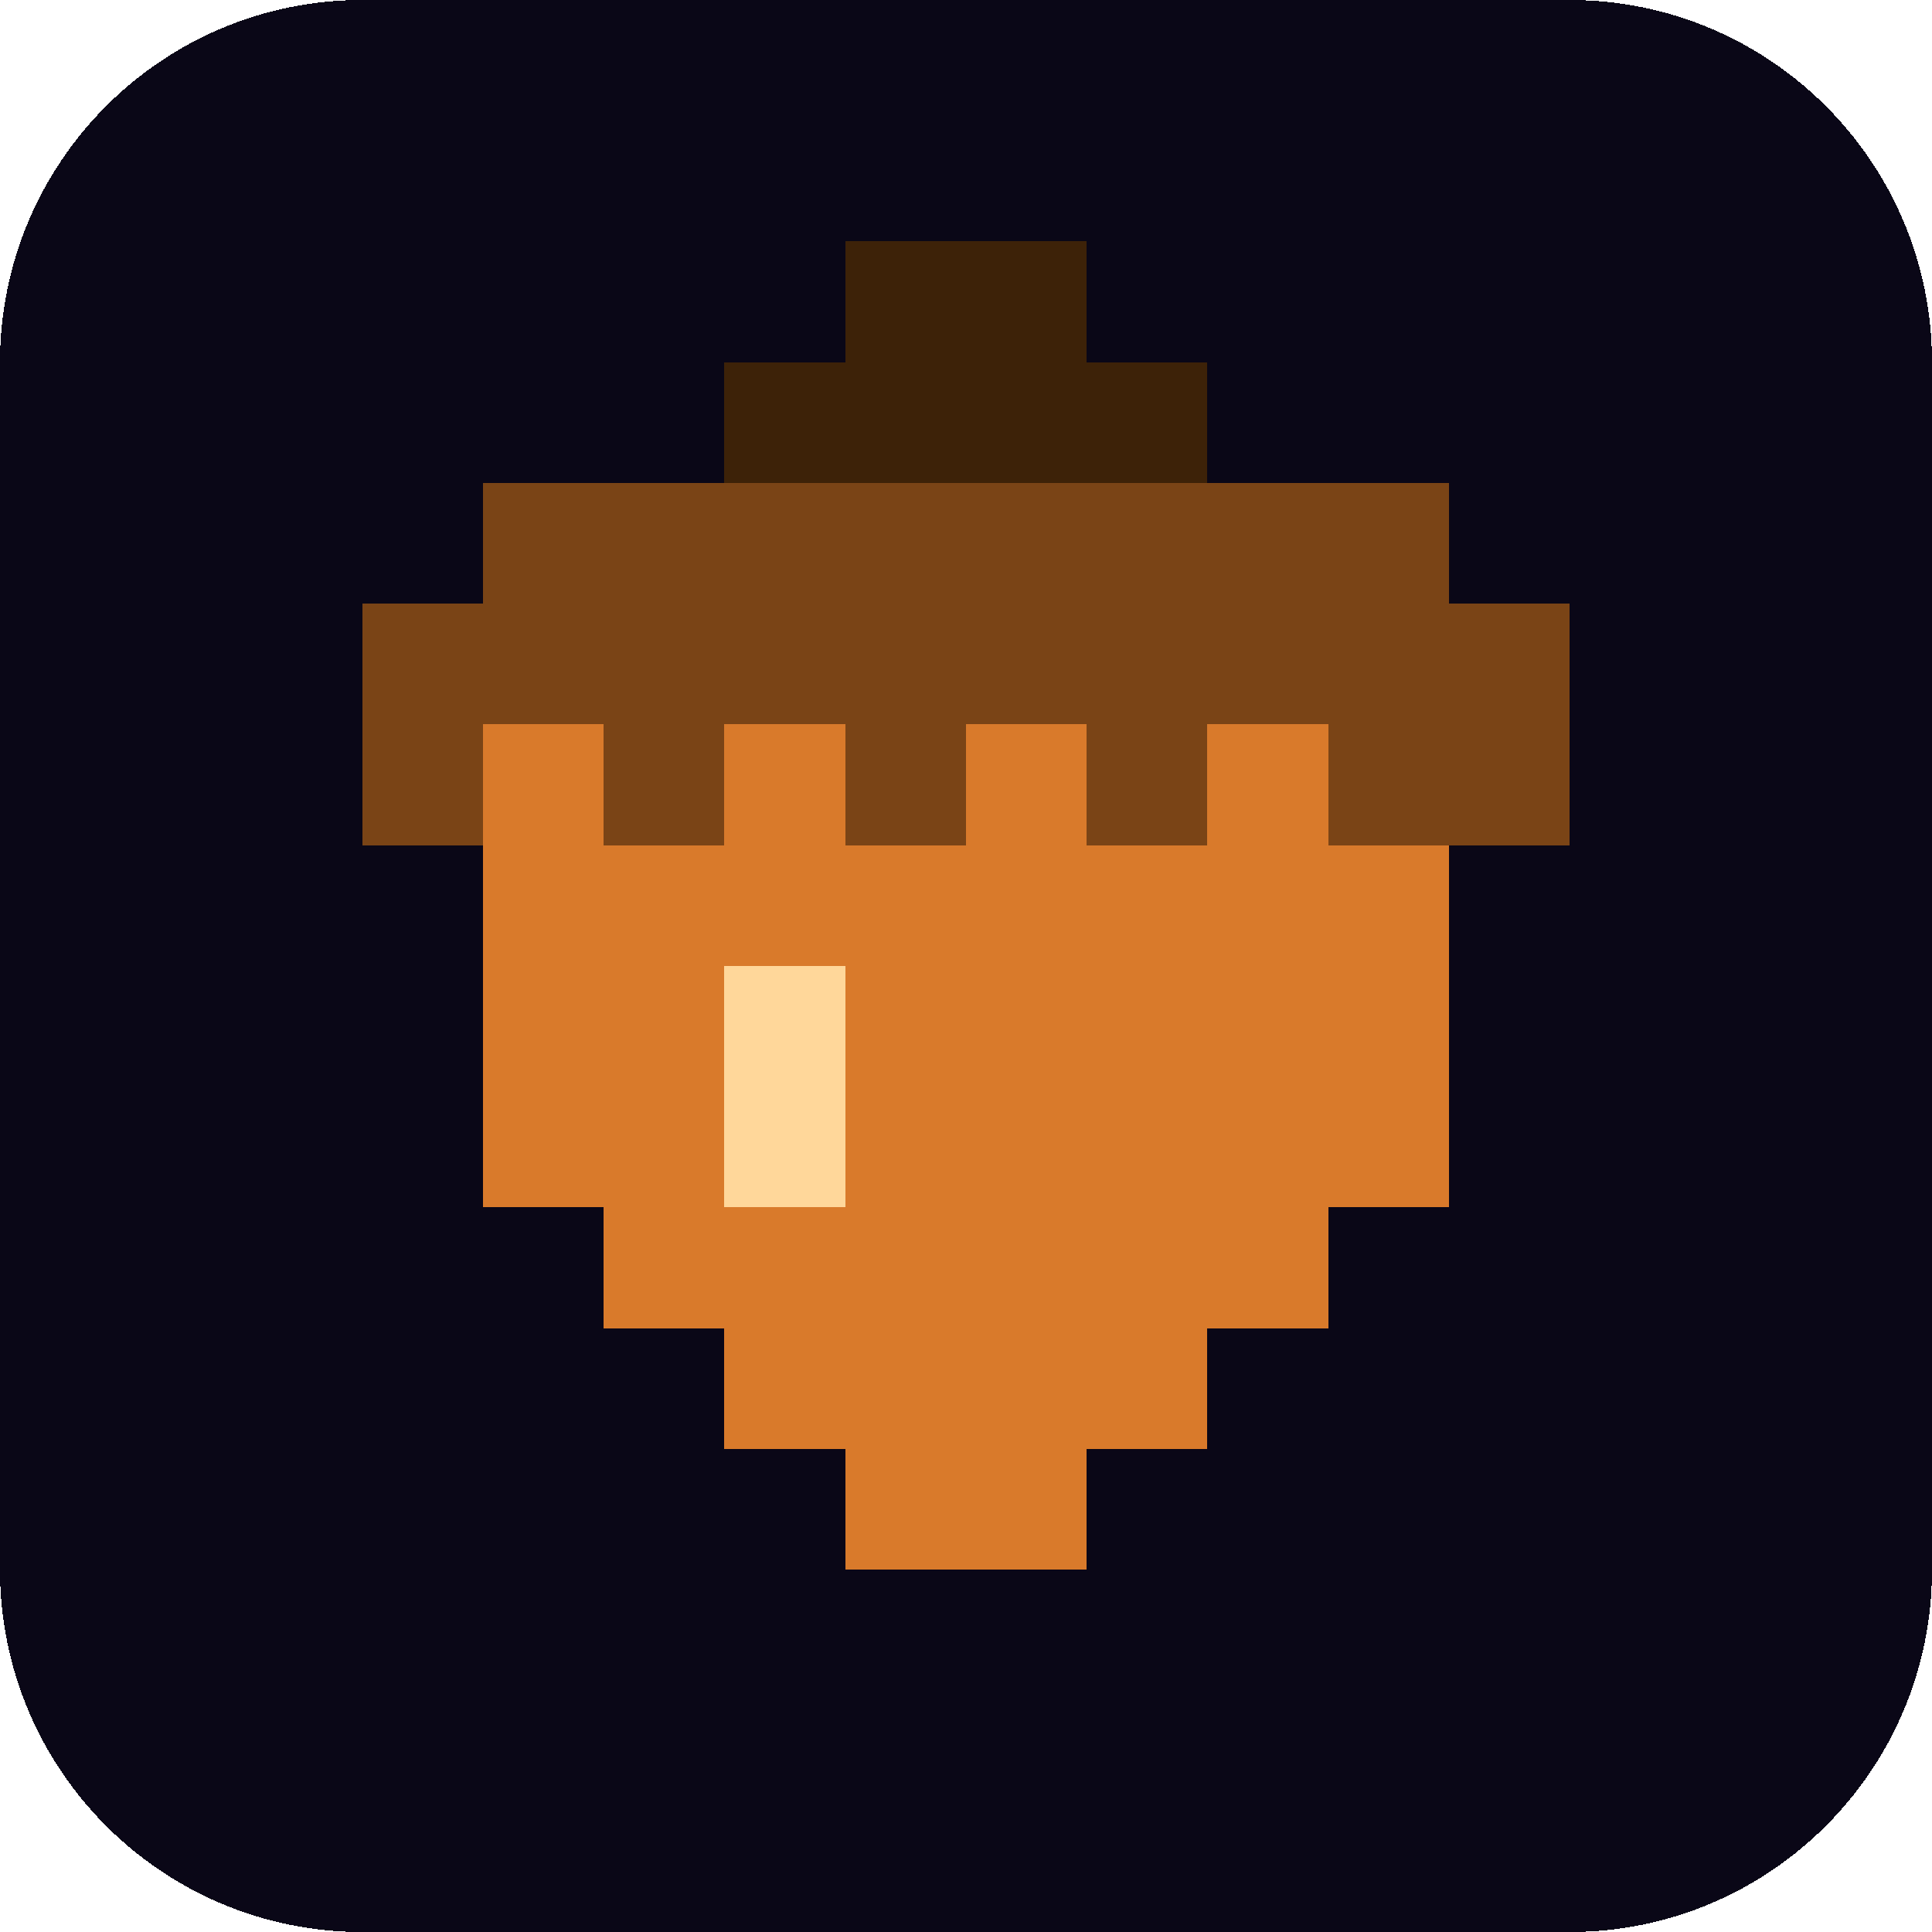
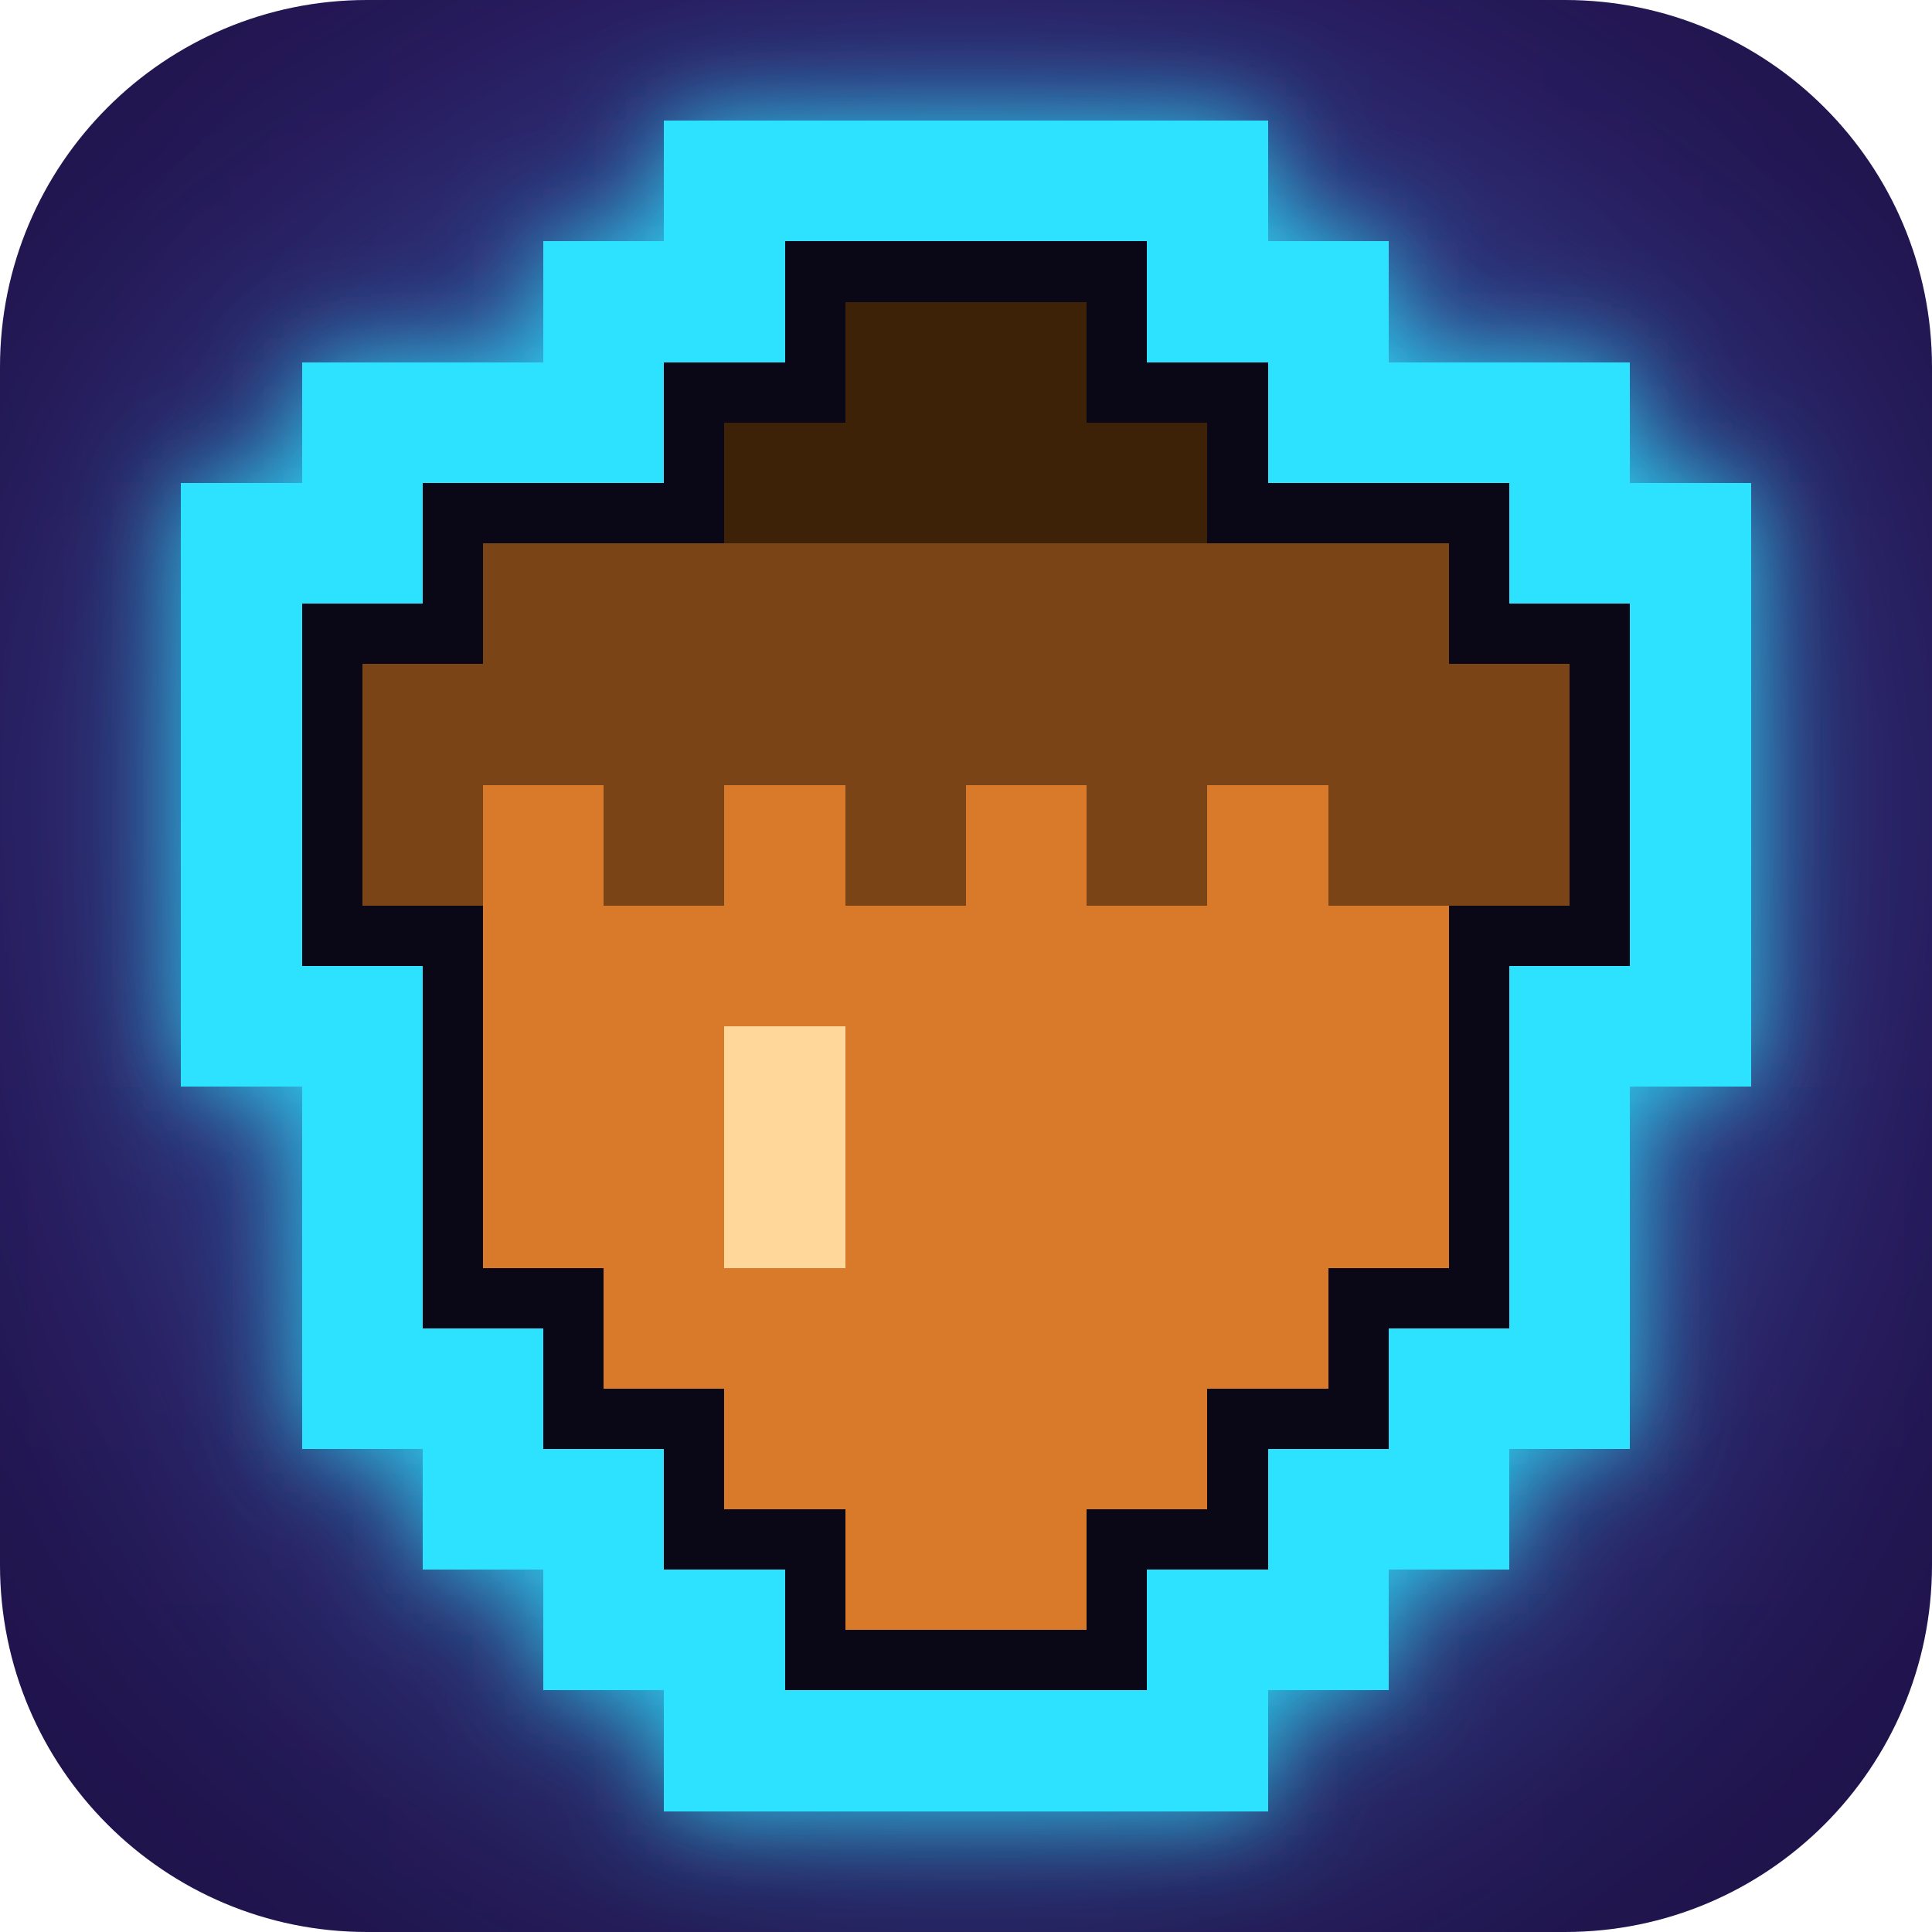
- <svg xmlns="http://www.w3.org/2000/svg" viewBox="0 0 16 16" shape-rendering="crispEdges">
-   <rect width="16" height="16" rx="3" fill="#0a0717" />
-   <rect x="7" y="2" width="1" height="1" fill="#3d2208" />
-   <rect x="8" y="2" width="1" height="1" fill="#3d2208" />
-   <rect x="6" y="3" width="1" height="1" fill="#3d2208" />
-   <rect x="7" y="3" width="1" height="1" fill="#3d2208" />
-   <rect x="8" y="3" width="1" height="1" fill="#3d2208" />
-   <rect x="9" y="3" width="1" height="1" fill="#3d2208" />
-   <rect x="4" y="4" width="1" height="1" fill="#7a4416" />
-   <rect x="5" y="4" width="1" height="1" fill="#7a4416" />
-   <rect x="6" y="4" width="1" height="1" fill="#7a4416" />
-   <rect x="7" y="4" width="1" height="1" fill="#7a4416" />
-   <rect x="8" y="4" width="1" height="1" fill="#7a4416" />
-   <rect x="9" y="4" width="1" height="1" fill="#7a4416" />
-   <rect x="10" y="4" width="1" height="1" fill="#7a4416" />
-   <rect x="11" y="4" width="1" height="1" fill="#7a4416" />
-   <rect x="3" y="5" width="1" height="1" fill="#7a4416" />
-   <rect x="4" y="5" width="1" height="1" fill="#7a4416" />
-   <rect x="5" y="5" width="1" height="1" fill="#7a4416" />
-   <rect x="6" y="5" width="1" height="1" fill="#7a4416" />
-   <rect x="7" y="5" width="1" height="1" fill="#7a4416" />
-   <rect x="8" y="5" width="1" height="1" fill="#7a4416" />
-   <rect x="9" y="5" width="1" height="1" fill="#7a4416" />
-   <rect x="10" y="5" width="1" height="1" fill="#7a4416" />
-   <rect x="11" y="5" width="1" height="1" fill="#7a4416" />
-   <rect x="12" y="5" width="1" height="1" fill="#7a4416" />
-   <rect x="3" y="6" width="1" height="1" fill="#7a4416" />
-   <rect x="4" y="6" width="1" height="1" fill="#d97a2b" />
-   <rect x="5" y="6" width="1" height="1" fill="#7a4416" />
-   <rect x="6" y="6" width="1" height="1" fill="#d97a2b" />
-   <rect x="7" y="6" width="1" height="1" fill="#7a4416" />
-   <rect x="8" y="6" width="1" height="1" fill="#d97a2b" />
-   <rect x="9" y="6" width="1" height="1" fill="#7a4416" />
-   <rect x="10" y="6" width="1" height="1" fill="#d97a2b" />
-   <rect x="11" y="6" width="1" height="1" fill="#7a4416" />
-   <rect x="12" y="6" width="1" height="1" fill="#7a4416" />
-   <rect x="4" y="7" width="1" height="1" fill="#d97a2b" />
-   <rect x="5" y="7" width="1" height="1" fill="#d97a2b" />
-   <rect x="6" y="7" width="1" height="1" fill="#d97a2b" />
-   <rect x="7" y="7" width="1" height="1" fill="#d97a2b" />
-   <rect x="8" y="7" width="1" height="1" fill="#d97a2b" />
-   <rect x="9" y="7" width="1" height="1" fill="#d97a2b" />
-   <rect x="10" y="7" width="1" height="1" fill="#d97a2b" />
-   <rect x="11" y="7" width="1" height="1" fill="#d97a2b" />
-   <rect x="4" y="8" width="1" height="1" fill="#d97a2b" />
-   <rect x="5" y="8" width="1" height="1" fill="#d97a2b" />
-   <rect x="6" y="8" width="1" height="1" fill="#ffd79a" />
-   <rect x="7" y="8" width="1" height="1" fill="#d97a2b" />
-   <rect x="8" y="8" width="1" height="1" fill="#d97a2b" />
-   <rect x="9" y="8" width="1" height="1" fill="#d97a2b" />
-   <rect x="10" y="8" width="1" height="1" fill="#d97a2b" />
-   <rect x="11" y="8" width="1" height="1" fill="#d97a2b" />
-   <rect x="4" y="9" width="1" height="1" fill="#d97a2b" />
-   <rect x="5" y="9" width="1" height="1" fill="#d97a2b" />
-   <rect x="6" y="9" width="1" height="1" fill="#ffd79a" />
-   <rect x="7" y="9" width="1" height="1" fill="#d97a2b" />
-   <rect x="8" y="9" width="1" height="1" fill="#d97a2b" />
-   <rect x="9" y="9" width="1" height="1" fill="#d97a2b" />
-   <rect x="10" y="9" width="1" height="1" fill="#d97a2b" />
-   <rect x="11" y="9" width="1" height="1" fill="#d97a2b" />
-   <rect x="5" y="10" width="1" height="1" fill="#d97a2b" />
-   <rect x="6" y="10" width="1" height="1" fill="#d97a2b" />
-   <rect x="7" y="10" width="1" height="1" fill="#d97a2b" />
-   <rect x="8" y="10" width="1" height="1" fill="#d97a2b" />
-   <rect x="9" y="10" width="1" height="1" fill="#d97a2b" />
-   <rect x="10" y="10" width="1" height="1" fill="#d97a2b" />
-   <rect x="6" y="11" width="1" height="1" fill="#d97a2b" />
-   <rect x="7" y="11" width="1" height="1" fill="#d97a2b" />
-   <rect x="8" y="11" width="1" height="1" fill="#d97a2b" />
-   <rect x="9" y="11" width="1" height="1" fill="#d97a2b" />
-   <rect x="7" y="12" width="1" height="1" fill="#d97a2b" />
-   <rect x="8" y="12" width="1" height="1" fill="#d97a2b" />
+ <svg xmlns="http://www.w3.org/2000/svg" viewBox="0 0 32 32">
+   <defs>
+     <radialGradient id="bg" cx="0.5" cy="0.46" r="0.78">
+       <stop offset="0" stop-color="#5b2aa8" />
+       <stop offset="0.38" stop-color="#33186e" />
+       <stop offset="0.75" stop-color="#22144f" />
+       <stop offset="1" stop-color="#1c1046" />
+     </radialGradient>
+     <clipPath id="tile">
+       <rect width="32" height="32" rx="6.08" />
+     </clipPath>
+     <filter id="g0" x="-50%" y="-50%" width="200%" height="200%">
+       <feGaussianBlur stdDeviation="3.30" />
+     </filter>
+     <filter id="g1" x="-50%" y="-50%" width="200%" height="200%">
+       <feGaussianBlur stdDeviation="0.83" />
+     </filter>
+   </defs>
+   <g clip-path="url(#tile)">
+     <rect width="32" height="32" fill="url(#bg)" />
+     <g fill="#2de2ff" opacity="0.35" filter="url(#g0)">
+       <rect x="11" y="2" width="10" height="1" />
+       <rect x="11" y="3" width="10" height="1" />
+       <rect x="9" y="4" width="14" height="1" />
+       <rect x="9" y="5" width="14" height="1" />
+       <rect x="5" y="6" width="22" height="1" />
+       <rect x="5" y="7" width="22" height="1" />
+       <rect x="3" y="8" width="26" height="1" />
+       <rect x="3" y="9" width="26" height="1" />
+       <rect x="3" y="10" width="26" height="1" />
+       <rect x="3" y="11" width="26" height="1" />
+       <rect x="3" y="12" width="26" height="1" />
+       <rect x="3" y="13" width="26" height="1" />
+       <rect x="3" y="14" width="26" height="1" />
+       <rect x="3" y="15" width="26" height="1" />
+       <rect x="3" y="16" width="26" height="1" />
+       <rect x="3" y="17" width="26" height="1" />
+       <rect x="5" y="18" width="22" height="1" />
+       <rect x="5" y="19" width="22" height="1" />
+       <rect x="5" y="20" width="22" height="1" />
+       <rect x="5" y="21" width="22" height="1" />
+       <rect x="5" y="22" width="22" height="1" />
+       <rect x="5" y="23" width="22" height="1" />
+       <rect x="7" y="24" width="18" height="1" />
+       <rect x="7" y="25" width="18" height="1" />
+       <rect x="9" y="26" width="14" height="1" />
+       <rect x="9" y="27" width="14" height="1" />
+       <rect x="11" y="28" width="10" height="1" />
+       <rect x="11" y="29" width="10" height="1" />
+     </g>
+     <g fill="#2de2ff" opacity="0.90" filter="url(#g1)">
+       <rect x="11" y="2" width="10" height="1" />
+       <rect x="11" y="3" width="10" height="1" />
+       <rect x="9" y="4" width="4" height="1" />
+       <rect x="19" y="4" width="4" height="1" />
+       <rect x="9" y="5" width="4" height="1" />
+       <rect x="19" y="5" width="4" height="1" />
+       <rect x="5" y="6" width="6" height="1" />
+       <rect x="21" y="6" width="6" height="1" />
+       <rect x="5" y="7" width="6" height="1" />
+       <rect x="21" y="7" width="6" height="1" />
+       <rect x="3" y="8" width="4" height="1" />
+       <rect x="25" y="8" width="4" height="1" />
+       <rect x="3" y="9" width="4" height="1" />
+       <rect x="25" y="9" width="4" height="1" />
+       <rect x="3" y="10" width="2" height="1" />
+       <rect x="27" y="10" width="2" height="1" />
+       <rect x="3" y="11" width="2" height="1" />
+       <rect x="27" y="11" width="2" height="1" />
+       <rect x="3" y="12" width="2" height="1" />
+       <rect x="27" y="12" width="2" height="1" />
+       <rect x="3" y="13" width="2" height="1" />
+       <rect x="27" y="13" width="2" height="1" />
+       <rect x="3" y="14" width="2" height="1" />
+       <rect x="27" y="14" width="2" height="1" />
+       <rect x="3" y="15" width="2" height="1" />
+       <rect x="27" y="15" width="2" height="1" />
+       <rect x="3" y="16" width="4" height="1" />
+       <rect x="25" y="16" width="4" height="1" />
+       <rect x="3" y="17" width="4" height="1" />
+       <rect x="25" y="17" width="4" height="1" />
+       <rect x="5" y="18" width="2" height="1" />
+       <rect x="25" y="18" width="2" height="1" />
+       <rect x="5" y="19" width="2" height="1" />
+       <rect x="25" y="19" width="2" height="1" />
+       <rect x="5" y="20" width="2" height="1" />
+       <rect x="25" y="20" width="2" height="1" />
+       <rect x="5" y="21" width="2" height="1" />
+       <rect x="25" y="21" width="2" height="1" />
+       <rect x="5" y="22" width="4" height="1" />
+       <rect x="23" y="22" width="4" height="1" />
+       <rect x="5" y="23" width="4" height="1" />
+       <rect x="23" y="23" width="4" height="1" />
+       <rect x="7" y="24" width="4" height="1" />
+       <rect x="21" y="24" width="4" height="1" />
+       <rect x="7" y="25" width="4" height="1" />
+       <rect x="21" y="25" width="4" height="1" />
+       <rect x="9" y="26" width="4" height="1" />
+       <rect x="19" y="26" width="4" height="1" />
+       <rect x="9" y="27" width="4" height="1" />
+       <rect x="19" y="27" width="4" height="1" />
+       <rect x="11" y="28" width="10" height="1" />
+       <rect x="11" y="29" width="10" height="1" />
+     </g>
+     <g fill="#2de2ff" shape-rendering="crispEdges">
+       <rect x="11" y="2" width="10" height="1" />
+       <rect x="11" y="3" width="10" height="1" />
+       <rect x="9" y="4" width="4" height="1" />
+       <rect x="19" y="4" width="4" height="1" />
+       <rect x="9" y="5" width="4" height="1" />
+       <rect x="19" y="5" width="4" height="1" />
+       <rect x="5" y="6" width="6" height="1" />
+       <rect x="21" y="6" width="6" height="1" />
+       <rect x="5" y="7" width="6" height="1" />
+       <rect x="21" y="7" width="6" height="1" />
+       <rect x="3" y="8" width="4" height="1" />
+       <rect x="25" y="8" width="4" height="1" />
+       <rect x="3" y="9" width="4" height="1" />
+       <rect x="25" y="9" width="4" height="1" />
+       <rect x="3" y="10" width="2" height="1" />
+       <rect x="27" y="10" width="2" height="1" />
+       <rect x="3" y="11" width="2" height="1" />
+       <rect x="27" y="11" width="2" height="1" />
+       <rect x="3" y="12" width="2" height="1" />
+       <rect x="27" y="12" width="2" height="1" />
+       <rect x="3" y="13" width="2" height="1" />
+       <rect x="27" y="13" width="2" height="1" />
+       <rect x="3" y="14" width="2" height="1" />
+       <rect x="27" y="14" width="2" height="1" />
+       <rect x="3" y="15" width="2" height="1" />
+       <rect x="27" y="15" width="2" height="1" />
+       <rect x="3" y="16" width="4" height="1" />
+       <rect x="25" y="16" width="4" height="1" />
+       <rect x="3" y="17" width="4" height="1" />
+       <rect x="25" y="17" width="4" height="1" />
+       <rect x="5" y="18" width="2" height="1" />
+       <rect x="25" y="18" width="2" height="1" />
+       <rect x="5" y="19" width="2" height="1" />
+       <rect x="25" y="19" width="2" height="1" />
+       <rect x="5" y="20" width="2" height="1" />
+       <rect x="25" y="20" width="2" height="1" />
+       <rect x="5" y="21" width="2" height="1" />
+       <rect x="25" y="21" width="2" height="1" />
+       <rect x="5" y="22" width="4" height="1" />
+       <rect x="23" y="22" width="4" height="1" />
+       <rect x="5" y="23" width="4" height="1" />
+       <rect x="23" y="23" width="4" height="1" />
+       <rect x="7" y="24" width="4" height="1" />
+       <rect x="21" y="24" width="4" height="1" />
+       <rect x="7" y="25" width="4" height="1" />
+       <rect x="21" y="25" width="4" height="1" />
+       <rect x="9" y="26" width="4" height="1" />
+       <rect x="19" y="26" width="4" height="1" />
+       <rect x="9" y="27" width="4" height="1" />
+       <rect x="19" y="27" width="4" height="1" />
+       <rect x="11" y="28" width="10" height="1" />
+       <rect x="11" y="29" width="10" height="1" />
+     </g>
+     <g fill="#0a0717" shape-rendering="crispEdges">
+       <rect x="13" y="4" width="6" height="1" />
+       <rect x="13" y="5" width="1" height="1" />
+       <rect x="18" y="5" width="1" height="1" />
+       <rect x="11" y="6" width="3" height="1" />
+       <rect x="18" y="6" width="3" height="1" />
+       <rect x="11" y="7" width="1" height="1" />
+       <rect x="20" y="7" width="1" height="1" />
+       <rect x="7" y="8" width="5" height="1" />
+       <rect x="20" y="8" width="5" height="1" />
+       <rect x="7" y="9" width="1" height="1" />
+       <rect x="24" y="9" width="1" height="1" />
+       <rect x="5" y="10" width="3" height="1" />
+       <rect x="24" y="10" width="3" height="1" />
+       <rect x="5" y="11" width="1" height="1" />
+       <rect x="26" y="11" width="1" height="1" />
+       <rect x="5" y="12" width="1" height="1" />
+       <rect x="26" y="12" width="1" height="1" />
+       <rect x="5" y="13" width="1" height="1" />
+       <rect x="26" y="13" width="1" height="1" />
+       <rect x="5" y="14" width="1" height="1" />
+       <rect x="26" y="14" width="1" height="1" />
+       <rect x="5" y="15" width="3" height="1" />
+       <rect x="24" y="15" width="3" height="1" />
+       <rect x="7" y="16" width="1" height="1" />
+       <rect x="24" y="16" width="1" height="1" />
+       <rect x="7" y="17" width="1" height="1" />
+       <rect x="24" y="17" width="1" height="1" />
+       <rect x="7" y="18" width="1" height="1" />
+       <rect x="24" y="18" width="1" height="1" />
+       <rect x="7" y="19" width="1" height="1" />
+       <rect x="24" y="19" width="1" height="1" />
+       <rect x="7" y="20" width="1" height="1" />
+       <rect x="24" y="20" width="1" height="1" />
+       <rect x="7" y="21" width="3" height="1" />
+       <rect x="22" y="21" width="3" height="1" />
+       <rect x="9" y="22" width="1" height="1" />
+       <rect x="22" y="22" width="1" height="1" />
+       <rect x="9" y="23" width="3" height="1" />
+       <rect x="20" y="23" width="3" height="1" />
+       <rect x="11" y="24" width="1" height="1" />
+       <rect x="20" y="24" width="1" height="1" />
+       <rect x="11" y="25" width="3" height="1" />
+       <rect x="18" y="25" width="3" height="1" />
+       <rect x="13" y="26" width="1" height="1" />
+       <rect x="18" y="26" width="1" height="1" />
+       <rect x="13" y="27" width="6" height="1" />
+     </g>
+     <g fill="#3d2208" shape-rendering="crispEdges">
+       <rect x="14" y="5" width="4" height="1" />
+       <rect x="14" y="6" width="4" height="1" />
+       <rect x="12" y="7" width="8" height="1" />
+       <rect x="12" y="8" width="8" height="1" />
+     </g>
+     <g fill="#7a4416" shape-rendering="crispEdges">
+       <rect x="8" y="9" width="16" height="1" />
+       <rect x="8" y="10" width="16" height="1" />
+       <rect x="6" y="11" width="20" height="1" />
+       <rect x="6" y="12" width="20" height="1" />
+       <rect x="6" y="13" width="2" height="1" />
+       <rect x="10" y="13" width="2" height="1" />
+       <rect x="14" y="13" width="2" height="1" />
+       <rect x="18" y="13" width="2" height="1" />
+       <rect x="22" y="13" width="4" height="1" />
+       <rect x="6" y="14" width="2" height="1" />
+       <rect x="10" y="14" width="2" height="1" />
+       <rect x="14" y="14" width="2" height="1" />
+       <rect x="18" y="14" width="2" height="1" />
+       <rect x="22" y="14" width="4" height="1" />
+     </g>
+     <g fill="#d97a2b" shape-rendering="crispEdges">
+       <rect x="8" y="13" width="2" height="1" />
+       <rect x="12" y="13" width="2" height="1" />
+       <rect x="16" y="13" width="2" height="1" />
+       <rect x="20" y="13" width="2" height="1" />
+       <rect x="8" y="14" width="2" height="1" />
+       <rect x="12" y="14" width="2" height="1" />
+       <rect x="16" y="14" width="2" height="1" />
+       <rect x="20" y="14" width="2" height="1" />
+       <rect x="8" y="15" width="16" height="1" />
+       <rect x="8" y="16" width="16" height="1" />
+       <rect x="8" y="17" width="4" height="1" />
+       <rect x="14" y="17" width="10" height="1" />
+       <rect x="8" y="18" width="4" height="1" />
+       <rect x="14" y="18" width="10" height="1" />
+       <rect x="8" y="19" width="4" height="1" />
+       <rect x="14" y="19" width="10" height="1" />
+       <rect x="8" y="20" width="4" height="1" />
+       <rect x="14" y="20" width="10" height="1" />
+       <rect x="10" y="21" width="12" height="1" />
+       <rect x="10" y="22" width="12" height="1" />
+       <rect x="12" y="23" width="8" height="1" />
+       <rect x="12" y="24" width="8" height="1" />
+       <rect x="14" y="25" width="4" height="1" />
+       <rect x="14" y="26" width="4" height="1" />
+     </g>
+     <g fill="#ffd79a" shape-rendering="crispEdges">
+       <rect x="12" y="17" width="2" height="1" />
+       <rect x="12" y="18" width="2" height="1" />
+       <rect x="12" y="19" width="2" height="1" />
+       <rect x="12" y="20" width="2" height="1" />
+     </g>
+   </g>
</svg>
